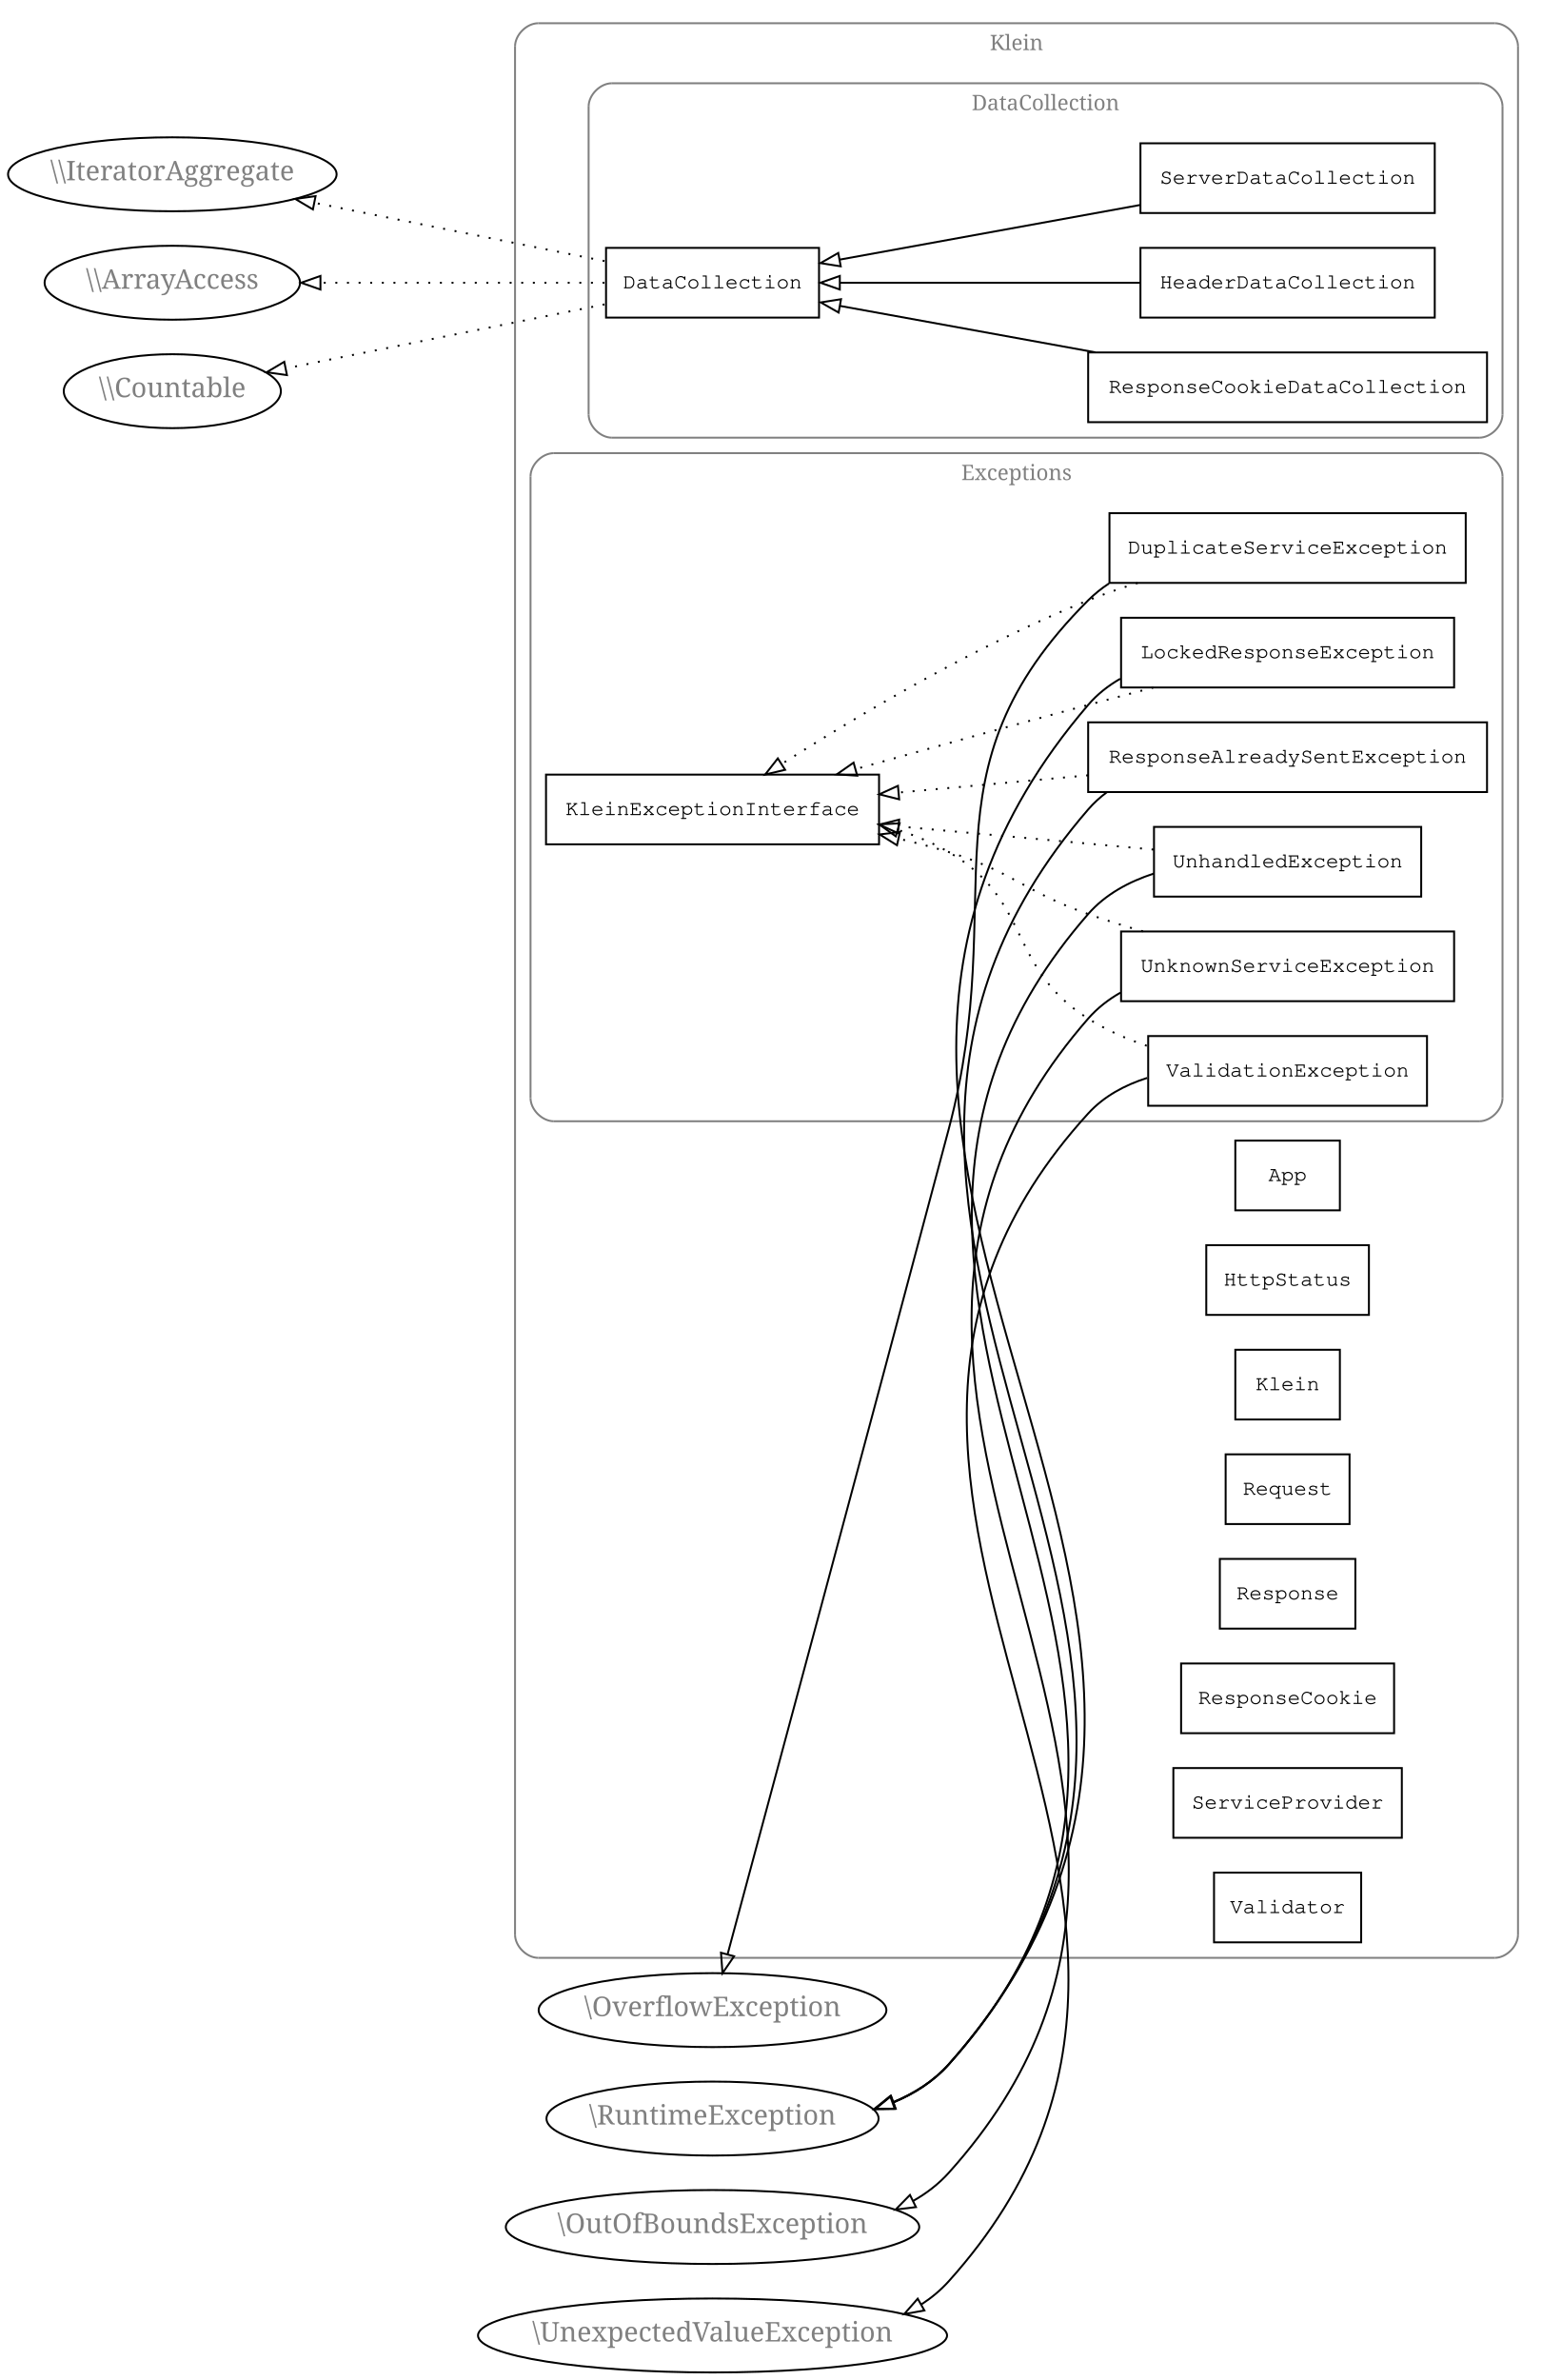
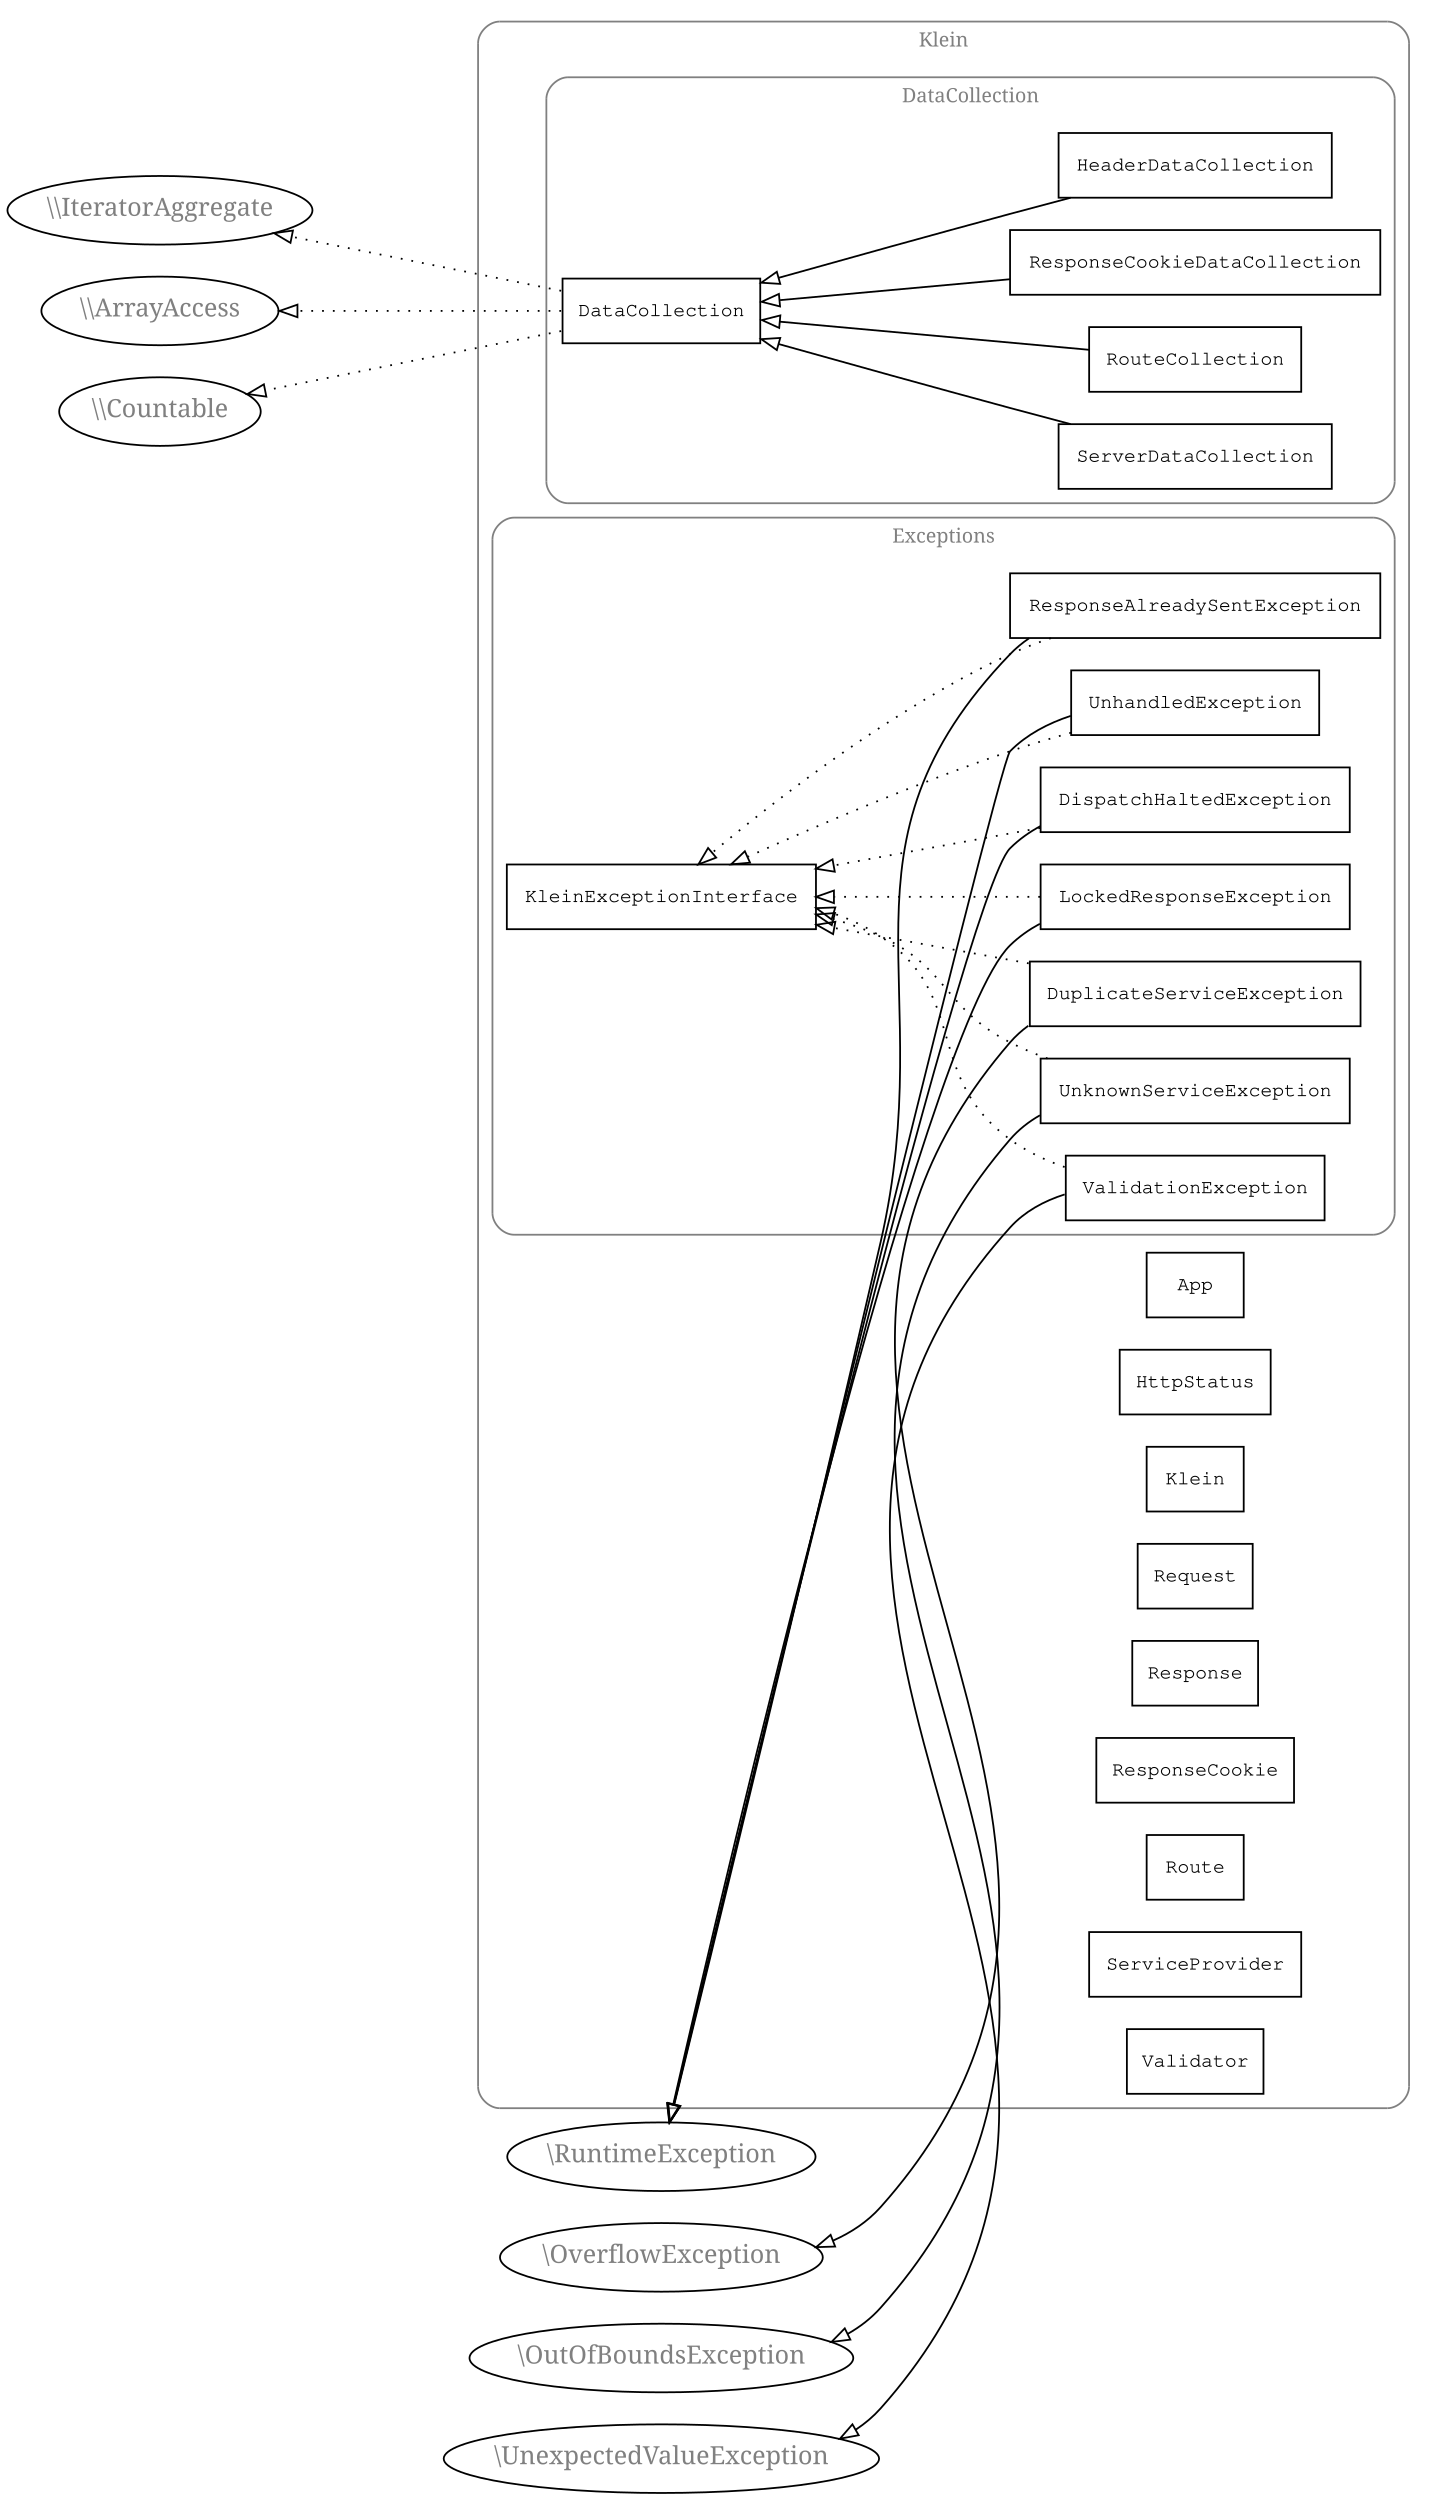
- <svg xmlns="http://www.w3.org/2000/svg" xmlns:xlink="http://www.w3.org/1999/xlink" width="796pt" height="1229pt" viewBox="0.00 0.00 796.00 1229.00">
-   <g id="graph1" class="graph" transform="scale(1 1) rotate(0) translate(4 1225)">
-     <polygon fill="white" stroke="white" points="-4,5 -4,-1225 793,-1225 793,5 -4,5" />
+ <svg xmlns="http://www.w3.org/2000/svg" xmlns:xlink="http://www.w3.org/1999/xlink" width="796pt" height="1391pt" viewBox="0.00 0.00 796.00 1391.00">
+   <g id="graph1" class="graph" transform="scale(1 1) rotate(0) translate(4 1387)">
+     <polygon fill="white" stroke="white" points="-4,5 -4,-1387 793,-1387 793,5 -4,5" />
    <g id="graph2" class="cluster">
      <polyline fill="none" stroke="gray" points="274,-214 768,-214 " />
      <path fill="none" stroke="gray" d="M768,-214C774,-214 780,-220 780,-226" />
-       <polyline fill="none" stroke="gray" points="780,-226 780,-1201 " />
-       <path fill="none" stroke="gray" d="M780,-1201C780,-1207 774,-1213 768,-1213" />
-       <polyline fill="none" stroke="gray" points="768,-1213 274,-1213 " />
-       <path fill="none" stroke="gray" d="M274,-1213C268,-1213 262,-1207 262,-1201" />
-       <polyline fill="none" stroke="gray" points="262,-1201 262,-226 " />
+       <polyline fill="none" stroke="gray" points="780,-226 780,-1363 " />
+       <path fill="none" stroke="gray" d="M780,-1363C780,-1369 774,-1375 768,-1375" />
+       <polyline fill="none" stroke="gray" points="768,-1375 274,-1375 " />
+       <path fill="none" stroke="gray" d="M274,-1375C268,-1375 262,-1369 262,-1363" />
+       <polyline fill="none" stroke="gray" points="262,-1363 262,-226 " />
      <path fill="none" stroke="gray" d="M262,-226C262,-220 268,-214 274,-214" />
-       <text text-anchor="middle" x="521" y="-1199.1" font-family="Times Roman,serif" font-size="11.00" fill="gray">Klein</text>
+       <text text-anchor="middle" x="521" y="-1361.1" font-family="Times Roman,serif" font-size="11.00" fill="gray">Klein</text>
    </g>
    <g id="graph3" class="cluster">
-       <polyline fill="none" stroke="gray" points="312,-999 760,-999 " />
-       <path fill="none" stroke="gray" d="M760,-999C766,-999 772,-1005 772,-1011" />
-       <polyline fill="none" stroke="gray" points="772,-1011 772,-1170 " />
-       <path fill="none" stroke="gray" d="M772,-1170C772,-1176 766,-1182 760,-1182" />
-       <polyline fill="none" stroke="gray" points="760,-1182 312,-1182 " />
-       <path fill="none" stroke="gray" d="M312,-1182C306,-1182 300,-1176 300,-1170" />
-       <polyline fill="none" stroke="gray" points="300,-1170 300,-1011 " />
-       <path fill="none" stroke="gray" d="M300,-1011C300,-1005 306,-999 312,-999" />
-       <text text-anchor="middle" x="536" y="-1168.1" font-family="Times Roman,serif" font-size="11.00" fill="gray">DataCollection</text>
+       <polyline fill="none" stroke="gray" points="312,-1107 760,-1107 " />
+       <path fill="none" stroke="gray" d="M760,-1107C766,-1107 772,-1113 772,-1119" />
+       <polyline fill="none" stroke="gray" points="772,-1119 772,-1332 " />
+       <path fill="none" stroke="gray" d="M772,-1332C772,-1338 766,-1344 760,-1344" />
+       <polyline fill="none" stroke="gray" points="760,-1344 312,-1344 " />
+       <path fill="none" stroke="gray" d="M312,-1344C306,-1344 300,-1338 300,-1332" />
+       <polyline fill="none" stroke="gray" points="300,-1332 300,-1119 " />
+       <path fill="none" stroke="gray" d="M300,-1119C300,-1113 306,-1107 312,-1107" />
+       <text text-anchor="middle" x="536" y="-1330.1" font-family="Times Roman,serif" font-size="11.00" fill="gray">DataCollection</text>
    </g>
    <g id="graph4" class="cluster">
-       <polyline fill="none" stroke="gray" points="282,-646 760,-646 " />
-       <path fill="none" stroke="gray" d="M760,-646C766,-646 772,-652 772,-658" />
-       <polyline fill="none" stroke="gray" points="772,-658 772,-979 " />
-       <path fill="none" stroke="gray" d="M772,-979C772,-985 766,-991 760,-991" />
-       <polyline fill="none" stroke="gray" points="760,-991 282,-991 " />
-       <path fill="none" stroke="gray" d="M282,-991C276,-991 270,-985 270,-979" />
-       <polyline fill="none" stroke="gray" points="270,-979 270,-658 " />
-       <path fill="none" stroke="gray" d="M270,-658C270,-652 276,-646 282,-646" />
-       <text text-anchor="middle" x="521" y="-977.1" font-family="Times Roman,serif" font-size="11.00" fill="gray">Exceptions</text>
+       <polyline fill="none" stroke="gray" points="282,-700 760,-700 " />
+       <path fill="none" stroke="gray" d="M760,-700C766,-700 772,-706 772,-712" />
+       <polyline fill="none" stroke="gray" points="772,-712 772,-1087 " />
+       <path fill="none" stroke="gray" d="M772,-1087C772,-1093 766,-1099 760,-1099" />
+       <polyline fill="none" stroke="gray" points="760,-1099 282,-1099 " />
+       <path fill="none" stroke="gray" d="M282,-1099C276,-1099 270,-1093 270,-1087" />
+       <polyline fill="none" stroke="gray" points="270,-1087 270,-712 " />
+       <path fill="none" stroke="gray" d="M270,-712C270,-706 276,-700 282,-700" />
+       <text text-anchor="middle" x="521" y="-1085.1" font-family="Times Roman,serif" font-size="11.00" fill="gray">Exceptions</text>
    </g>
    <g id="node3" class="node">
      <a xlink:href="DataCollection.DataCollection.html" xlink:title="DataCollection" target="_parent">
-         <polygon fill="none" stroke="black" points="419,-1097 309,-1097 309,-1061 419,-1061 419,-1097" />
-         <text text-anchor="middle" x="364" y="-1076.1" font-family="Courier,monospace" font-size="11.00">DataCollection</text>
-       </a>
-     </g>
-     <g id="node37" class="node">
-       <ellipse fill="none" stroke="black" cx="85" cy="-1135" rx="84.853" ry="19.092" />
-       <text text-anchor="middle" x="85" y="-1131.9" font-family="Times Roman,serif" font-size="14.00" fill="gray">\\IteratorAggregate</text>
-     </g>
-     <g id="edge23" class="edge">
-       <path fill="none" stroke="black" stroke-dasharray="1,5" d="M308.211,-1090.2C265.157,-1098.84 205.221,-1110.87 158.297,-1120.29" />
-       <polygon fill="none" stroke="black" points="157.608,-1116.86 148.492,-1122.26 158.985,-1123.72 157.608,-1116.86" />
-     </g>
-     <g id="node39" class="node">
-       <ellipse fill="none" stroke="black" cx="85" cy="-1079" rx="65.968" ry="19.092" />
-       <text text-anchor="middle" x="85" y="-1075.9" font-family="Times Roman,serif" font-size="14.00" fill="gray">\\ArrayAccess</text>
-     </g>
-     <g id="edge25" class="edge">
-       <path fill="none" stroke="black" stroke-dasharray="1,5" d="M308.211,-1079C266.136,-1079 207.938,-1079 161.518,-1079" />
-       <polygon fill="none" stroke="black" points="161.501,-1075.5 151.501,-1079 161.501,-1082.5 161.501,-1075.5" />
-     </g>
-     <g id="node41" class="node">
-       <ellipse fill="none" stroke="black" cx="85" cy="-1023" rx="56.068" ry="19.092" />
-       <text text-anchor="middle" x="85" y="-1019.9" font-family="Times Roman,serif" font-size="14.00" fill="gray">\\Countable</text>
+         <polygon fill="none" stroke="black" points="419,-1232 309,-1232 309,-1196 419,-1196 419,-1232" />
+         <text text-anchor="middle" x="364" y="-1211.1" font-family="Courier,monospace" font-size="11.00">DataCollection</text>
+       </a>
+     </g>
+     <g id="node42" class="node">
+       <ellipse fill="none" stroke="black" cx="85" cy="-1270" rx="84.853" ry="19.092" />
+       <text text-anchor="middle" x="85" y="-1266.9" font-family="Times Roman,serif" font-size="14.00" fill="gray">\\IteratorAggregate</text>
    </g>
    <g id="edge27" class="edge">
-       <path fill="none" stroke="black" stroke-dasharray="1,5" d="M308.211,-1067.8C260.554,-1058.24 192.215,-1044.52 143.731,-1034.79" />
-       <polygon fill="none" stroke="black" points="144.195,-1031.31 133.702,-1032.78 142.817,-1038.17 144.195,-1031.31" />
+       <path fill="none" stroke="black" stroke-dasharray="1,5" d="M308.211,-1225.2C265.157,-1233.84 205.221,-1245.87 158.297,-1255.29" />
+       <polygon fill="none" stroke="black" points="157.608,-1251.86 148.492,-1257.26 158.985,-1258.72 157.608,-1251.86" />
+     </g>
+     <g id="node44" class="node">
+       <ellipse fill="none" stroke="black" cx="85" cy="-1214" rx="65.968" ry="19.092" />
+       <text text-anchor="middle" x="85" y="-1210.9" font-family="Times Roman,serif" font-size="14.00" fill="gray">\\ArrayAccess</text>
+     </g>
+     <g id="edge29" class="edge">
+       <path fill="none" stroke="black" stroke-dasharray="1,5" d="M308.211,-1214C266.136,-1214 207.938,-1214 161.518,-1214" />
+       <polygon fill="none" stroke="black" points="161.501,-1210.5 151.501,-1214 161.501,-1217.5 161.501,-1210.5" />
+     </g>
+     <g id="node46" class="node">
+       <ellipse fill="none" stroke="black" cx="85" cy="-1158" rx="56.068" ry="19.092" />
+       <text text-anchor="middle" x="85" y="-1154.9" font-family="Times Roman,serif" font-size="14.00" fill="gray">\\Countable</text>
+     </g>
+     <g id="edge31" class="edge">
+       <path fill="none" stroke="black" stroke-dasharray="1,5" d="M308.211,-1202.8C260.554,-1193.24 192.215,-1179.52 143.731,-1169.79" />
+       <polygon fill="none" stroke="black" points="144.195,-1166.31 133.702,-1167.78 142.817,-1173.17 144.195,-1166.31" />
    </g>
    <g id="node4" class="node">
      <a xlink:href="DataCollection.HeaderDataCollection.html" xlink:title="HeaderDataCollection" target="_parent">
-         <polygon fill="none" stroke="black" points="737,-1097 585,-1097 585,-1061 737,-1061 737,-1097" />
-         <text text-anchor="middle" x="661" y="-1076.1" font-family="Courier,monospace" font-size="11.00">HeaderDataCollection</text>
+         <polygon fill="none" stroke="black" points="737,-1313 585,-1313 585,-1277 737,-1277 737,-1313" />
+         <text text-anchor="middle" x="661" y="-1292.1" font-family="Courier,monospace" font-size="11.00">HeaderDataCollection</text>
      </a>
    </g>
    <g id="edge5" class="edge">
-       <path fill="none" stroke="black" d="M584.901,-1079C536.965,-1079 475.704,-1079 429.86,-1079" />
-       <polygon fill="none" stroke="black" points="429.735,-1075.5 419.735,-1079 429.735,-1082.5 429.735,-1075.5" />
+       <path fill="none" stroke="black" d="M591.706,-1276.99C580.432,-1274.01 568.886,-1270.94 558,-1268 515.09,-1256.4 466.952,-1243.01 429.362,-1232.46" />
+       <polygon fill="none" stroke="black" points="430.123,-1229.04 419.549,-1229.7 428.23,-1235.78 430.123,-1229.04" />
    </g>
    <g id="node5" class="node">
      <a xlink:href="DataCollection.ResponseCookieDataCollection.html" xlink:title="ResponseCookieDataCollection" target="_parent">
-         <polygon fill="none" stroke="black" points="764,-1043 558,-1043 558,-1007 764,-1007 764,-1043" />
-         <text text-anchor="middle" x="661" y="-1022.1" font-family="Courier,monospace" font-size="11.00">ResponseCookieDataCollection</text>
+         <polygon fill="none" stroke="black" points="764,-1259 558,-1259 558,-1223 764,-1223 764,-1259" />
+         <text text-anchor="middle" x="661" y="-1238.1" font-family="Courier,monospace" font-size="11.00">ResponseCookieDataCollection</text>
      </a>
    </g>
    <g id="edge7" class="edge">
-       <path fill="none" stroke="black" d="M561.69,-1043.06C518.346,-1050.94 468.699,-1059.96 430.001,-1067" />
-       <polygon fill="none" stroke="black" points="429.114,-1063.6 419.902,-1068.84 430.366,-1070.49 429.114,-1063.6" />
+       <path fill="none" stroke="black" d="M557.957,-1231.63C515.537,-1227.78 467.639,-1223.42 430.056,-1220.01" />
+       <polygon fill="none" stroke="black" points="430.018,-1216.49 419.742,-1219.07 429.384,-1223.46 430.018,-1216.49" />
    </g>
    <g id="node6" class="node">
+       <a xlink:href="DataCollection.RouteCollection.html" xlink:title="RouteCollection" target="_parent">
+         <polygon fill="none" stroke="black" points="720,-1205 602,-1205 602,-1169 720,-1169 720,-1205" />
+         <text text-anchor="middle" x="661" y="-1184.1" font-family="Courier,monospace" font-size="11.00">RouteCollection</text>
+       </a>
+     </g>
+     <g id="edge9" class="edge">
+       <path fill="none" stroke="black" d="M601.967,-1192.37C552.327,-1196.88 481.422,-1203.33 429.932,-1208.01" />
+       <polygon fill="none" stroke="black" points="429.547,-1204.53 419.905,-1208.92 430.181,-1211.5 429.547,-1204.53" />
+     </g>
+     <g id="node7" class="node">
      <a xlink:href="DataCollection.ServerDataCollection.html" xlink:title="ServerDataCollection" target="_parent">
        <polygon fill="none" stroke="black" points="737,-1151 585,-1151 585,-1115 737,-1115 737,-1151" />
        <text text-anchor="middle" x="661" y="-1130.1" font-family="Courier,monospace" font-size="11.00">ServerDataCollection</text>
      </a>
    </g>
-     <g id="edge9" class="edge">
-       <path fill="none" stroke="black" d="M584.901,-1119.16C536.965,-1110.45 475.704,-1099.31 429.86,-1090.97" />
-       <polygon fill="none" stroke="black" points="430.2,-1087.48 419.735,-1089.13 428.948,-1094.37 430.2,-1087.48" />
-     </g>
-     <g id="node8" class="node">
+     <g id="edge11" class="edge">
+       <path fill="none" stroke="black" d="M591.706,-1151.01C580.432,-1153.99 568.886,-1157.06 558,-1160 515.09,-1171.6 466.952,-1184.99 429.362,-1195.54" />
+       <polygon fill="none" stroke="black" points="428.23,-1192.22 419.549,-1198.3 430.123,-1198.96 428.23,-1192.22" />
+     </g>
+     <g id="node9" class="node">
+       <a xlink:href="Exceptions.DispatchHaltedException.html" xlink:title="DispatchHaltedException" target="_parent">
+         <polygon fill="none" stroke="black" points="747,-960 575,-960 575,-924 747,-924 747,-960" />
+         <text text-anchor="middle" x="661" y="-939.1" font-family="Courier,monospace" font-size="11.00">DispatchHaltedException</text>
+       </a>
+     </g>
+     <g id="node11" class="node">
+       <a xlink:href="Exceptions.KleinExceptionInterface.html" xlink:title="KleinExceptionInterface" target="_parent">
+         <polygon fill="none" stroke="black" points="450,-906 278,-906 278,-870 450,-870 450,-906" />
+         <text text-anchor="middle" x="364" y="-885.1" font-family="Courier,monospace" font-size="11.00">KleinExceptionInterface</text>
+       </a>
+     </g>
+     <g id="edge33" class="edge">
+       <path fill="none" stroke="black" stroke-dasharray="1,5" d="M574.696,-926.308C538.846,-919.79 497.093,-912.199 460.256,-905.501" />
+       <polygon fill="none" stroke="black" points="460.47,-901.983 450.005,-903.637 459.218,-908.87 460.47,-901.983" />
+     </g>
+     <g id="node31" class="node">
+       <ellipse fill="none" stroke="black" cx="364" cy="-187" rx="85.768" ry="19.092" />
+       <text text-anchor="middle" x="364" y="-183.9" font-family="Times Roman,serif" font-size="14.00" fill="gray">\RuntimeException</text>
+     </g>
+     <g id="edge13" class="edge">
+       <path fill="none" stroke="black" d="M574.963,-927.392C568.746,-924.038 562.977,-919.957 558,-915 531.973,-889.079 402.213,-347.961 370.838,-215.885" />
+       <polygon fill="none" stroke="black" points="374.224,-214.994 368.509,-206.073 367.413,-216.611 374.224,-214.994" />
+     </g>
+     <g id="node10" class="node">
      <a xlink:href="Exceptions.DuplicateServiceException.html" xlink:title="DuplicateServiceException" target="_parent">
-         <polygon fill="none" stroke="black" points="753,-960 569,-960 569,-924 753,-924 753,-960" />
-         <text text-anchor="middle" x="661" y="-939.1" font-family="Courier,monospace" font-size="11.00">DuplicateServiceException</text>
-       </a>
-     </g>
-     <g id="node9" class="node">
-       <a xlink:href="Exceptions.KleinExceptionInterface.html" xlink:title="KleinExceptionInterface" target="_parent">
-         <polygon fill="none" stroke="black" points="450,-825 278,-825 278,-789 450,-789 450,-825" />
-         <text text-anchor="middle" x="364" y="-804.1" font-family="Courier,monospace" font-size="11.00">KleinExceptionInterface</text>
-       </a>
-     </g>
-     <g id="edge29" class="edge">
-       <path fill="none" stroke="black" stroke-dasharray="1,5" d="M583.536,-923.96C574.817,-921.264 566.147,-918.275 558,-915 500.053,-891.709 437.752,-854.643 399.816,-830.565" />
-       <polygon fill="none" stroke="black" points="401.486,-827.479 391.176,-825.039 397.714,-833.376 401.486,-827.479" />
-     </g>
-     <g id="node27" class="node">
-       <ellipse fill="none" stroke="black" cx="364" cy="-187" rx="89.803" ry="19.092" />
-       <text text-anchor="middle" x="364" y="-183.9" font-family="Times Roman,serif" font-size="14.00" fill="gray">\OverflowException</text>
-     </g>
-     <g id="edge11" class="edge">
-       <path fill="none" stroke="black" d="M568.743,-923.699C564.884,-921.151 561.27,-918.265 558,-915 469.204,-826.337 518.249,-763.267 486,-642 443.129,-480.791 391.126,-287.628 371.758,-215.769" />
-       <polygon fill="none" stroke="black" points="375.124,-214.809 369.142,-206.065 368.365,-216.631 375.124,-214.809" />
-     </g>
-     <g id="node10" class="node">
+         <polygon fill="none" stroke="black" points="753,-852 569,-852 569,-816 753,-816 753,-852" />
+         <text text-anchor="middle" x="661" y="-831.1" font-family="Courier,monospace" font-size="11.00">DuplicateServiceException</text>
+       </a>
+     </g>
+     <g id="edge35" class="edge">
+       <path fill="none" stroke="black" stroke-dasharray="1,5" d="M568.37,-850.982C541.778,-855.845 512.742,-861.144 486,-866 477.615,-867.523 468.905,-869.101 460.171,-870.68" />
+       <polygon fill="none" stroke="black" points="459.534,-867.239 450.316,-872.462 460.779,-874.127 459.534,-867.239" />
+     </g>
+     <g id="node33" class="node">
+       <ellipse fill="none" stroke="black" cx="364" cy="-131" rx="89.803" ry="19.092" />
+       <text text-anchor="middle" x="364" y="-127.9" font-family="Times Roman,serif" font-size="14.00" fill="gray">\OverflowException</text>
+     </g>
+     <g id="edge15" class="edge">
+       <path fill="none" stroke="black" d="M568.135,-816.265C564.435,-813.569 561.021,-810.497 558,-807 368.558,-587.729 678.792,-375.331 486,-159 478.694,-150.802 469.519,-144.749 459.497,-140.315" />
+       <polygon fill="none" stroke="black" points="460.675,-137.018 450.085,-136.682 458.154,-143.548 460.675,-137.018" />
+     </g>
+     <g id="node12" class="node">
      <a xlink:href="Exceptions.LockedResponseException.html" xlink:title="LockedResponseException" target="_parent">
        <polygon fill="none" stroke="black" points="747,-906 575,-906 575,-870 747,-870 747,-906" />
        <text text-anchor="middle" x="661" y="-885.1" font-family="Courier,monospace" font-size="11.00">LockedResponseException</text>
      </a>
    </g>
-     <g id="edge31" class="edge">
-       <path fill="none" stroke="black" stroke-dasharray="1,5" d="M591.706,-869.989C580.432,-867.015 568.886,-863.942 558,-861 518.358,-850.288 474.253,-838.038 438.126,-827.916" />
-       <polygon fill="none" stroke="black" points="438.732,-824.451 428.158,-825.121 436.842,-831.191 438.732,-824.451" />
-     </g>
-     <g id="node29" class="node">
-       <ellipse fill="none" stroke="black" cx="364" cy="-131" rx="85.768" ry="19.092" />
-       <text text-anchor="middle" x="364" y="-127.9" font-family="Times Roman,serif" font-size="14.00" fill="gray">\RuntimeException</text>
-     </g>
-     <g id="edge13" class="edge">
-       <path fill="none" stroke="black" d="M574.553,-874.491C568.342,-870.909 562.69,-866.475 558,-861 353.961,-622.806 693.678,-394.027 486,-159 478.265,-150.246 468.399,-143.934 457.639,-139.425" />
-       <polygon fill="none" stroke="black" points="458.577,-136.042 447.983,-135.909 456.183,-142.619 458.577,-136.042" />
-     </g>
-     <g id="node11" class="node">
+     <g id="edge37" class="edge">
+       <path fill="none" stroke="black" stroke-dasharray="1,5" d="M574.696,-888C538.846,-888 497.093,-888 460.256,-888" />
+       <polygon fill="none" stroke="black" points="460.005,-884.5 450.005,-888 460.005,-891.5 460.005,-884.5" />
+     </g>
+     <g id="edge17" class="edge">
+       <path fill="none" stroke="black" d="M574.577,-873.02C568.525,-869.74 562.894,-865.778 558,-861 509.535,-813.679 398.753,-339.41 370.602,-216.149" />
+       <polygon fill="none" stroke="black" points="373.988,-215.258 368.354,-206.285 367.163,-216.813 373.988,-215.258" />
+     </g>
+     <g id="node13" class="node">
      <a xlink:href="Exceptions.ResponseAlreadySentException.html" xlink:title="ResponseAlreadySentException" target="_parent">
-         <polygon fill="none" stroke="black" points="764,-852 558,-852 558,-816 764,-816 764,-852" />
-         <text text-anchor="middle" x="661" y="-831.1" font-family="Courier,monospace" font-size="11.00">ResponseAlreadySentException</text>
-       </a>
-     </g>
-     <g id="edge33" class="edge">
-       <path fill="none" stroke="black" stroke-dasharray="1,5" d="M557.957,-824.632C526.21,-821.746 491.394,-818.581 460.131,-815.739" />
-       <polygon fill="none" stroke="black" points="460.389,-812.248 450.113,-814.828 459.755,-819.22 460.389,-812.248" />
-     </g>
-     <g id="edge15" class="edge">
-       <path fill="none" stroke="black" d="M567.693,-815.939C564.162,-813.322 560.901,-810.357 558,-807 368.558,-587.729 678.792,-375.331 486,-159 478.228,-150.279 468.341,-143.986 457.57,-139.486" />
-       <polygon fill="none" stroke="black" points="458.502,-136.101 447.907,-135.977 456.112,-142.68 458.502,-136.101" />
-     </g>
-     <g id="node12" class="node">
+         <polygon fill="none" stroke="black" points="764,-1068 558,-1068 558,-1032 764,-1032 764,-1068" />
+         <text text-anchor="middle" x="661" y="-1047.1" font-family="Courier,monospace" font-size="11.00">ResponseAlreadySentException</text>
+       </a>
+     </g>
+     <g id="edge39" class="edge">
+       <path fill="none" stroke="black" stroke-dasharray="1,5" d="M580.733,-1031.94C572.918,-1029.3 565.218,-1026.33 558,-1023 493.915,-993.442 428.374,-942.665 392.259,-912.523" />
+       <polygon fill="none" stroke="black" points="394.486,-909.822 384.583,-906.056 389.976,-915.176 394.486,-909.822" />
+     </g>
+     <g id="edge19" class="edge">
+       <path fill="none" stroke="black" d="M568.578,-1031.86C564.762,-1029.27 561.203,-1026.33 558,-1023 454.878,-915.707 519.345,-841.031 486,-696 443.995,-513.303 390.464,-294.518 371.261,-216.45" />
+       <polygon fill="none" stroke="black" points="374.572,-215.26 368.784,-206.386 367.775,-216.933 374.572,-215.26" />
+     </g>
+     <g id="node14" class="node">
      <a xlink:href="Exceptions.UnhandledException.html" xlink:title="UnhandledException" target="_parent">
-         <polygon fill="none" stroke="black" points="730,-798 592,-798 592,-762 730,-762 730,-798" />
-         <text text-anchor="middle" x="661" y="-777.1" font-family="Courier,monospace" font-size="11.00">UnhandledException</text>
-       </a>
-     </g>
-     <g id="edge35" class="edge">
-       <path fill="none" stroke="black" stroke-dasharray="1,5" d="M591.742,-786.296C552.625,-789.852 503.135,-794.351 460.289,-798.246" />
-       <polygon fill="none" stroke="black" points="459.764,-794.78 450.122,-799.171 460.397,-801.751 459.764,-794.78" />
-     </g>
-     <g id="edge17" class="edge">
-       <path fill="none" stroke="black" d="M591.952,-773.921C579.061,-769.732 566.873,-763.168 558,-753 383.143,-552.637 663.918,-356.649 486,-159 478.049,-150.167 467.928,-143.83 456.926,-139.326" />
-       <polygon fill="none" stroke="black" points="458.1,-136.029 447.506,-135.959 455.744,-142.621 458.1,-136.029" />
-     </g>
-     <g id="node13" class="node">
+         <polygon fill="none" stroke="black" points="730,-1014 592,-1014 592,-978 730,-978 730,-1014" />
+         <text text-anchor="middle" x="661" y="-993.1" font-family="Courier,monospace" font-size="11.00">UnhandledException</text>
+       </a>
+     </g>
+     <g id="edge41" class="edge">
+       <path fill="none" stroke="black" stroke-dasharray="1,5" d="M591.904,-979.307C580.498,-976.146 568.858,-972.67 558,-969 507.318,-951.869 451.074,-927.801 412.252,-910.356" />
+       <polygon fill="none" stroke="black" points="413.326,-907 402.772,-906.071 410.443,-913.379 413.326,-907" />
+     </g>
+     <g id="edge21" class="edge">
+       <path fill="none" stroke="black" d="M591.818,-988.714C579.248,-984.579 567.219,-978.342 558,-969 551.057,-961.965 405.037,-357.309 371.033,-216.206" />
+       <polygon fill="none" stroke="black" points="374.353,-215.042 368.608,-206.14 367.547,-216.682 374.353,-215.042" />
+     </g>
+     <g id="node15" class="node">
      <a xlink:href="Exceptions.UnknownServiceException.html" xlink:title="UnknownServiceException" target="_parent">
-         <polygon fill="none" stroke="black" points="747,-744 575,-744 575,-708 747,-708 747,-744" />
-         <text text-anchor="middle" x="661" y="-723.1" font-family="Courier,monospace" font-size="11.00">UnknownServiceException</text>
-       </a>
-     </g>
-     <g id="edge37" class="edge">
-       <path fill="none" stroke="black" stroke-dasharray="1,5" d="M586.304,-744.05C576.707,-746.816 567.071,-749.819 558,-753 524.955,-764.589 519.471,-774.708 486,-785 477.705,-787.551 468.996,-789.844 460.209,-791.897" />
-       <polygon fill="none" stroke="black" points="459.271,-788.52 450.274,-794.114 460.796,-795.352 459.271,-788.52" />
-     </g>
-     <g id="node33" class="node">
+         <polygon fill="none" stroke="black" points="747,-798 575,-798 575,-762 747,-762 747,-798" />
+         <text text-anchor="middle" x="661" y="-777.1" font-family="Courier,monospace" font-size="11.00">UnknownServiceException</text>
+       </a>
+     </g>
+     <g id="edge43" class="edge">
+       <path fill="none" stroke="black" stroke-dasharray="1,5" d="M578.828,-798.056C571.632,-800.674 564.588,-803.642 558,-807 521.141,-825.789 523.563,-848.661 486,-866 477.749,-869.809 468.9,-872.96 459.875,-875.566" />
+       <polygon fill="none" stroke="black" points="458.797,-872.231 450.034,-878.186 460.598,-878.995 458.797,-872.231" />
+     </g>
+     <g id="node38" class="node">
      <ellipse fill="none" stroke="black" cx="364" cy="-75" rx="106.773" ry="19.092" />
      <text text-anchor="middle" x="364" y="-71.9" font-family="Times Roman,serif" font-size="14.00" fill="gray">\OutOfBoundsException</text>
    </g>
-     <g id="edge19" class="edge">
-       <path fill="none" stroke="black" d="M574.659,-712.4C568.425,-708.837 562.739,-704.433 558,-699 382.603,-497.937 664.469,-301.341 486,-103 480.685,-97.094 474.4,-92.303 467.53,-88.43" />
-       <polygon fill="none" stroke="black" points="469.062,-85.283 458.545,-84.001 465.966,-91.562 469.062,-85.283" />
-     </g>
-     <g id="node14" class="node">
+     <g id="edge23" class="edge">
+       <path fill="none" stroke="black" d="M574.601,-766.45C568.38,-762.877 562.712,-758.456 558,-753 368.018,-533.028 679.343,-320.023 486,-103 480.715,-97.067 474.451,-92.258 467.595,-88.373" />
+       <polygon fill="none" stroke="black" points="469.139,-85.231 458.624,-83.93 466.032,-91.504 469.139,-85.231" />
+     </g>
+     <g id="node16" class="node">
      <a xlink:href="Exceptions.ValidationException.html" xlink:title="ValidationException" target="_parent">
-         <polygon fill="none" stroke="black" points="733,-690 589,-690 589,-654 733,-654 733,-690" />
-         <text text-anchor="middle" x="661" y="-669.1" font-family="Courier,monospace" font-size="11.00">ValidationException</text>
-       </a>
-     </g>
-     <g id="edge39" class="edge">
-       <path fill="none" stroke="black" stroke-dasharray="1,5" d="M588.255,-684.983C577.648,-688.577 567.211,-693.16 558,-699 515.9,-725.693 529.108,-759.968 486,-785 477.85,-789.733 468.919,-793.49 459.712,-796.467" />
-       <polygon fill="none" stroke="black" points="458.654,-793.129 450.038,-799.295 460.619,-799.848 458.654,-793.129" />
-     </g>
-     <g id="node35" class="node">
+         <polygon fill="none" stroke="black" points="733,-744 589,-744 589,-708 733,-708 733,-744" />
+         <text text-anchor="middle" x="661" y="-723.1" font-family="Courier,monospace" font-size="11.00">ValidationException</text>
+       </a>
+     </g>
+     <g id="edge45" class="edge">
+       <path fill="none" stroke="black" stroke-dasharray="1,5" d="M588.351,-737.662C577.556,-741.429 567.038,-746.412 558,-753 509.879,-788.081 535.451,-832.821 486,-866 478.041,-871.34 469.16,-875.488 459.918,-878.696" />
+       <polygon fill="none" stroke="black" points="458.697,-875.41 450.179,-881.711 460.767,-882.097 458.697,-875.41" />
+     </g>
+     <g id="node40" class="node">
      <ellipse fill="none" stroke="black" cx="364" cy="-19" rx="121.122" ry="19.092" />
      <text text-anchor="middle" x="364" y="-15.9" font-family="Times Roman,serif" font-size="14.00" fill="gray">\UnexpectedValueException</text>
    </g>
-     <g id="edge21" class="edge">
-       <path fill="none" stroke="black" d="M588.45,-668.366C576.92,-664.696 566.134,-658.915 558,-650 376.086,-450.612 666.396,-247.762 486,-47 481.859,-42.392 477.128,-38.463 471.989,-35.119" />
-       <polygon fill="none" stroke="black" points="473.415,-31.904 462.987,-30.027 469.968,-37.997 473.415,-31.904" />
-     </g>
-     <g id="node15" class="node">
+     <g id="edge25" class="edge">
+       <path fill="none" stroke="black" d="M588.378,-722.431C576.856,-718.754 566.091,-712.955 558,-704 361.069,-486.041 681.272,-266.446 486,-47 481.928,-42.424 477.274,-38.516 472.215,-35.185" />
+       <polygon fill="none" stroke="black" points="473.767,-32.04 463.35,-30.107 470.287,-38.114 473.767,-32.04" />
+     </g>
+     <g id="node17" class="node">
      <a xlink:href="App.html" xlink:title="App" target="_parent">
-         <polygon fill="none" stroke="black" points="688,-636 634,-636 634,-600 688,-600 688,-636" />
-         <text text-anchor="middle" x="661" y="-615.1" font-family="Courier,monospace" font-size="11.00">App</text>
-       </a>
-     </g>
-     <g id="node16" class="node">
+         <polygon fill="none" stroke="black" points="688,-690 634,-690 634,-654 688,-654 688,-690" />
+         <text text-anchor="middle" x="661" y="-669.1" font-family="Courier,monospace" font-size="11.00">App</text>
+       </a>
+     </g>
+     <g id="node18" class="node">
      <a xlink:href="HttpStatus.html" xlink:title="HttpStatus" target="_parent">
-         <polygon fill="none" stroke="black" points="703,-582 619,-582 619,-546 703,-546 703,-582" />
-         <text text-anchor="middle" x="661" y="-561.1" font-family="Courier,monospace" font-size="11.00">HttpStatus</text>
-       </a>
-     </g>
-     <g id="node17" class="node">
+         <polygon fill="none" stroke="black" points="703,-636 619,-636 619,-600 703,-600 703,-636" />
+         <text text-anchor="middle" x="661" y="-615.1" font-family="Courier,monospace" font-size="11.00">HttpStatus</text>
+       </a>
+     </g>
+     <g id="node19" class="node">
      <a xlink:href="Klein.html" xlink:title="Klein" target="_parent">
-         <polygon fill="none" stroke="black" points="688,-528 634,-528 634,-492 688,-492 688,-528" />
-         <text text-anchor="middle" x="661" y="-507.1" font-family="Courier,monospace" font-size="11.00">Klein</text>
-       </a>
-     </g>
-     <g id="node18" class="node">
+         <polygon fill="none" stroke="black" points="688,-582 634,-582 634,-546 688,-546 688,-582" />
+         <text text-anchor="middle" x="661" y="-561.1" font-family="Courier,monospace" font-size="11.00">Klein</text>
+       </a>
+     </g>
+     <g id="node20" class="node">
      <a xlink:href="Request.html" xlink:title="Request" target="_parent">
-         <polygon fill="none" stroke="black" points="693,-474 629,-474 629,-438 693,-438 693,-474" />
-         <text text-anchor="middle" x="661" y="-453.1" font-family="Courier,monospace" font-size="11.00">Request</text>
-       </a>
-     </g>
-     <g id="node19" class="node">
+         <polygon fill="none" stroke="black" points="693,-528 629,-528 629,-492 693,-492 693,-528" />
+         <text text-anchor="middle" x="661" y="-507.1" font-family="Courier,monospace" font-size="11.00">Request</text>
+       </a>
+     </g>
+     <g id="node21" class="node">
      <a xlink:href="Response.html" xlink:title="Response" target="_parent">
-         <polygon fill="none" stroke="black" points="696,-420 626,-420 626,-384 696,-384 696,-420" />
-         <text text-anchor="middle" x="661" y="-399.1" font-family="Courier,monospace" font-size="11.00">Response</text>
-       </a>
-     </g>
-     <g id="node20" class="node">
+         <polygon fill="none" stroke="black" points="696,-474 626,-474 626,-438 696,-438 696,-474" />
+         <text text-anchor="middle" x="661" y="-453.1" font-family="Courier,monospace" font-size="11.00">Response</text>
+       </a>
+     </g>
+     <g id="node22" class="node">
      <a xlink:href="ResponseCookie.html" xlink:title="ResponseCookie" target="_parent">
-         <polygon fill="none" stroke="black" points="716,-366 606,-366 606,-330 716,-330 716,-366" />
-         <text text-anchor="middle" x="661" y="-345.1" font-family="Courier,monospace" font-size="11.00">ResponseCookie</text>
-       </a>
-     </g>
-     <g id="node21" class="node">
+         <polygon fill="none" stroke="black" points="716,-420 606,-420 606,-384 716,-384 716,-420" />
+         <text text-anchor="middle" x="661" y="-399.1" font-family="Courier,monospace" font-size="11.00">ResponseCookie</text>
+       </a>
+     </g>
+     <g id="node23" class="node">
+       <a xlink:href="Route.html" xlink:title="Route" target="_parent">
+         <polygon fill="none" stroke="black" points="688,-366 634,-366 634,-330 688,-330 688,-366" />
+         <text text-anchor="middle" x="661" y="-345.1" font-family="Courier,monospace" font-size="11.00">Route</text>
+       </a>
+     </g>
+     <g id="node24" class="node">
      <a xlink:href="ServiceProvider.html" xlink:title="ServiceProvider" target="_parent">
        <polygon fill="none" stroke="black" points="720,-312 602,-312 602,-276 720,-276 720,-312" />
        <text text-anchor="middle" x="661" y="-291.1" font-family="Courier,monospace" font-size="11.00">ServiceProvider</text>
      </a>
    </g>
-     <g id="node22" class="node">
+     <g id="node25" class="node">
      <a xlink:href="Validator.html" xlink:title="Validator" target="_parent">
        <polygon fill="none" stroke="black" points="699,-258 623,-258 623,-222 699,-222 699,-258" />
        <text text-anchor="middle" x="661" y="-237.1" font-family="Courier,monospace" font-size="11.00">Validator</text>
      </a>
    </g>
  </g>
</svg>
